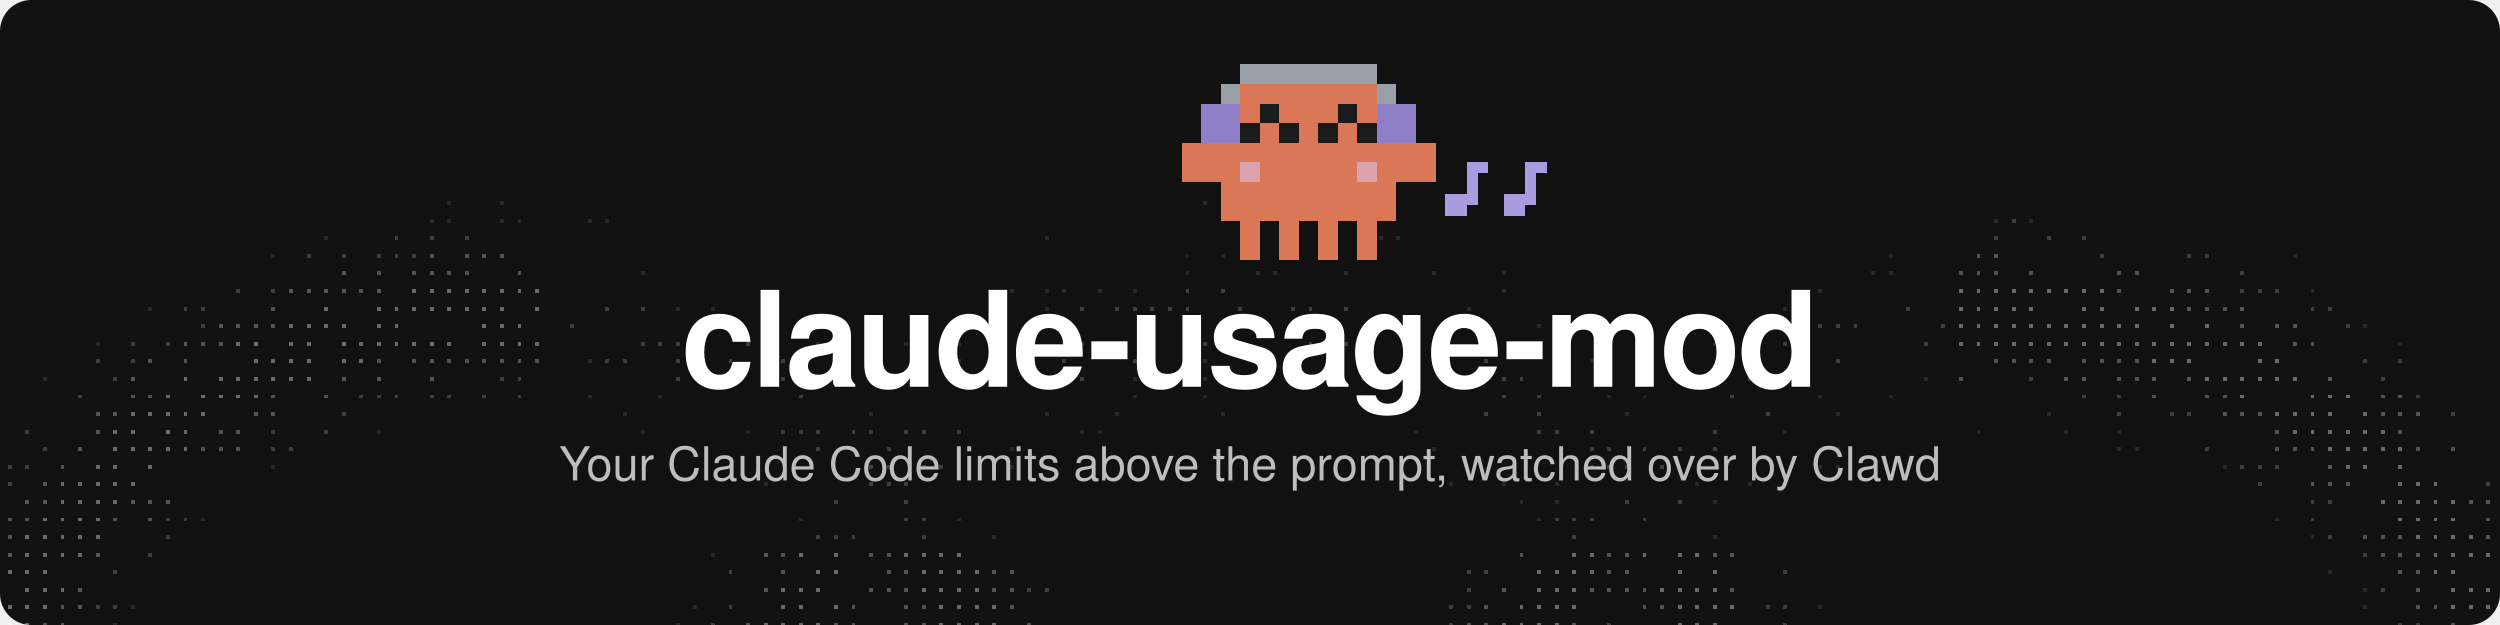
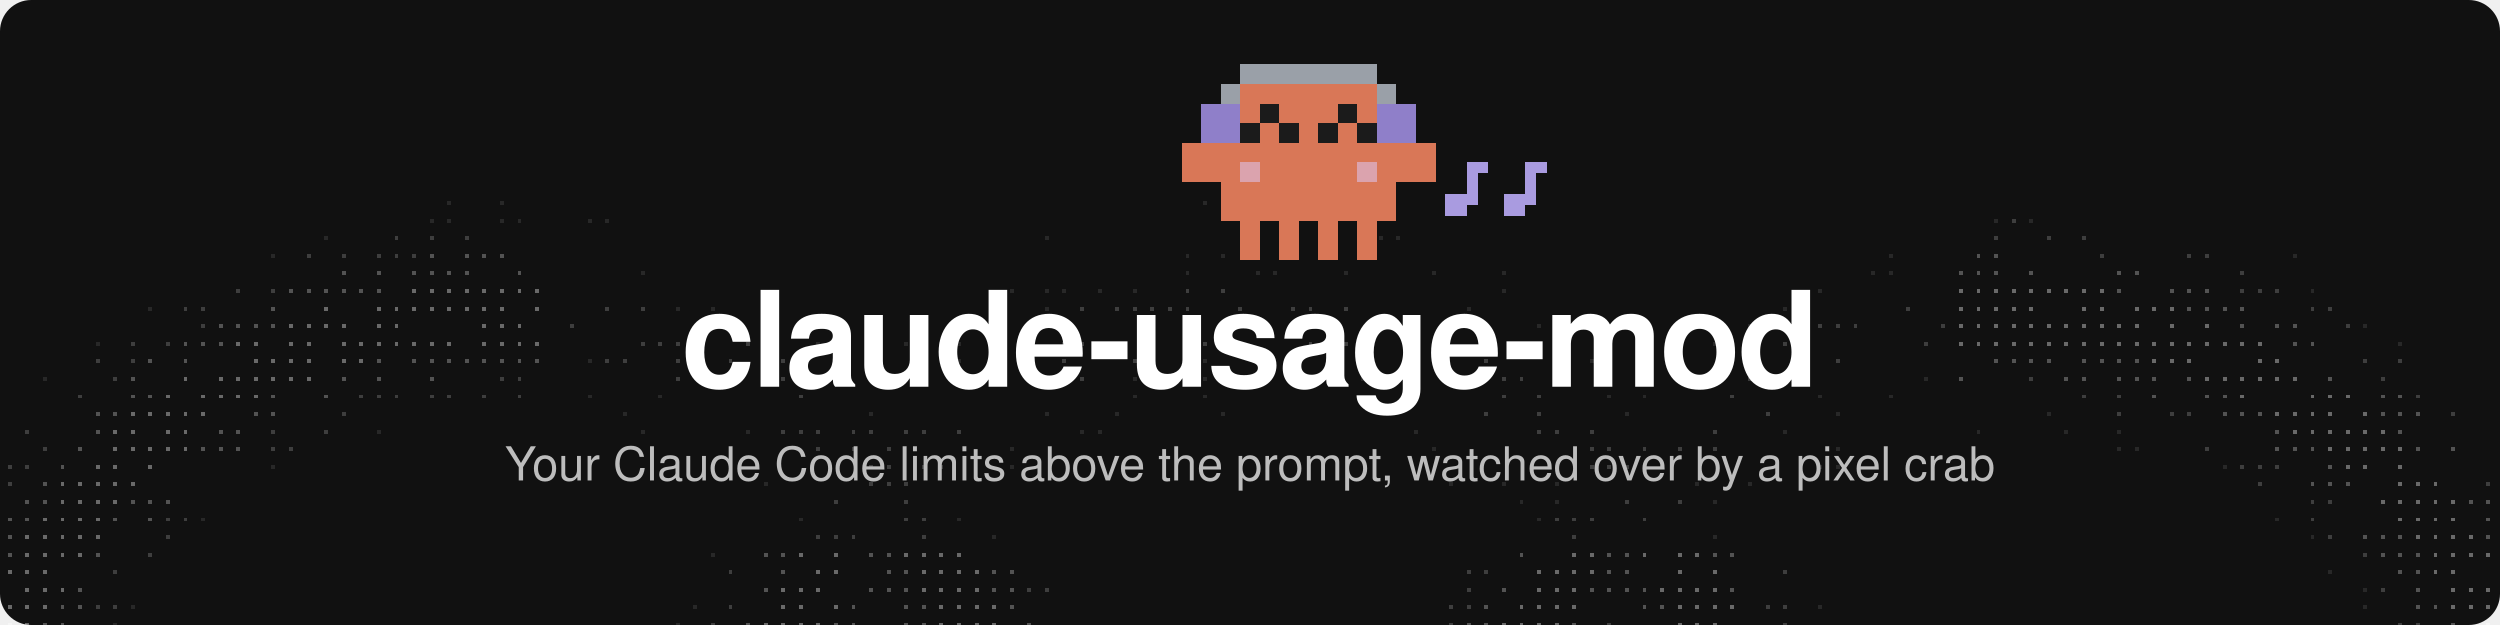
<svg xmlns="http://www.w3.org/2000/svg" width="1280" height="320" viewBox="0 0 1280 320">
  <rect width="1280" height="320" rx="16" fill="#111" />
  <g shape-rendering="crispEdges">
    <path d="M229 103h2v2h-2zM256 103h2v2h-2zM616 103h2v2h-2zM220 112h2v2h-2zM229 112h2v2h-2zM256 112h2v2h-2zM265 112h2v2h-2zM301 112h2v2h-2zM310 112h2v2h-2zM1021 112h2v2h-2zM1039 112h2v2h-2zM166 121h2v2h-2zM535 121h2v2h-2zM706 121h2v2h-2zM715 121h2v2h-2zM139 130h2v2h-2zM607 130h2v2h-2zM625 130h2v2h-2zM967 130h2v2h-2zM1174 130h2v2h-2zM328 139h2v2h-2zM607 139h2v2h-2zM643 139h2v2h-2zM652 139h2v2h-2zM688 139h2v2h-2zM733 139h2v2h-2zM769 139h2v2h-2zM958 139h2v2h-2zM967 139h2v2h-2zM517 148h2v2h-2zM535 148h2v2h-2zM544 148h2v2h-2zM562 148h2v2h-2zM580 148h2v2h-2zM769 148h2v2h-2zM931 148h2v2h-2zM1183 148h2v2h-2zM76 157h2v2h-2zM346 157h2v2h-2zM364 157h2v2h-2zM535 157h2v2h-2zM751 157h2v2h-2zM913 157h2v2h-2zM760 166h2v2h-2zM787 166h2v2h-2zM895 166h2v2h-2zM904 166h2v2h-2zM1210 166h2v2h-2zM49 175h2v2h-2zM418 175h2v2h-2zM463 175h2v2h-2zM481 175h2v2h-2zM490 175h2v2h-2zM508 175h2v2h-2zM877 175h2v2h-2zM1228 175h2v2h-2zM301 184h2v2h-2zM409 184h2v2h-2zM490 184h2v2h-2zM616 184h2v2h-2zM814 184h2v2h-2zM22 193h2v2h-2zM580 193h2v2h-2zM616 193h2v2h-2zM634 193h2v2h-2zM697 193h2v2h-2zM985 193h2v2h-2zM301 202h2v2h-2zM337 202h2v2h-2zM580 202h2v2h-2zM616 202h2v2h-2zM724 202h2v2h-2zM823 202h2v2h-2zM841 202h2v2h-2zM931 202h2v2h-2zM967 202h2v2h-2zM319 211h2v2h-2zM445 211h2v2h-2zM535 211h2v2h-2zM571 211h2v2h-2zM625 211h2v2h-2zM832 211h2v2h-2zM940 211h2v2h-2zM1048 211h2v2h-2zM193 220h2v2h-2zM328 220h2v2h-2zM382 220h2v2h-2zM553 220h2v2h-2zM562 220h2v2h-2zM724 220h2v2h-2zM913 220h2v2h-2zM1012 220h2v2h-2zM1057 220h2v2h-2zM1084 220h2v2h-2zM517 229h2v2h-2zM733 229h2v2h-2zM940 229h2v2h-2zM1084 229h2v2h-2zM1093 229h2v2h-2zM139 238h2v2h-2zM517 238h2v2h-2zM931 238h2v2h-2zM940 238h2v2h-2zM1138 238h2v2h-2zM391 247h2v2h-2zM742 247h2v2h-2zM769 247h2v2h-2zM796 247h2v2h-2zM868 247h2v2h-2zM895 247h2v2h-2zM778 256h2v2h-2zM796 256h2v2h-2zM877 256h2v2h-2zM103 265h2v2h-2zM409 265h2v2h-2zM490 265h2v2h-2zM787 265h2v2h-2zM1165 265h2v2h-2zM508 274h2v2h-2zM877 274h2v2h-2zM1183 274h2v2h-2zM364 283h2v2h-2zM1192 292h2v2h-2zM1210 301h2v2h-2zM67 310h2v2h-2zM355 310h2v2h-2zM931 310h2v2h-2zM1210 310h2v2h-2zM58 319h2v2h-2zM346 319h2v2h-2z" fill="#fff" opacity="0.10" />
    <path d="M1030 112h2v2h-2zM202 121h2v2h-2zM220 121h2v2h-2zM238 121h2v2h-2zM1021 121h2v2h-2zM1048 121h2v2h-2zM1066 121h2v2h-2zM157 130h2v2h-2zM175 130h2v2h-2zM193 130h2v2h-2zM202 130h2v2h-2zM211 130h2v2h-2zM1075 130h2v2h-2zM1120 130h2v2h-2zM1129 130h2v2h-2zM1147 139h2v2h-2zM121 148h2v2h-2zM139 148h2v2h-2zM607 148h2v2h-2zM625 148h2v2h-2zM1147 148h2v2h-2zM1156 148h2v2h-2zM1165 148h2v2h-2zM94 157h2v2h-2zM103 157h2v2h-2zM310 157h2v2h-2zM328 157h2v2h-2zM553 157h2v2h-2zM571 157h2v2h-2zM580 157h2v2h-2zM589 157h2v2h-2zM598 157h2v2h-2zM607 157h2v2h-2zM634 157h2v2h-2zM661 157h2v2h-2zM670 157h2v2h-2zM688 157h2v2h-2zM976 157h2v2h-2zM1183 157h2v2h-2zM1192 157h2v2h-2zM103 166h2v2h-2zM292 166h2v2h-2zM634 166h2v2h-2zM922 166h2v2h-2zM931 166h2v2h-2zM940 166h2v2h-2zM949 166h2v2h-2zM994 166h2v2h-2zM1201 166h2v2h-2zM67 175h2v2h-2zM85 175h2v2h-2zM328 175h2v2h-2zM337 175h2v2h-2zM346 175h2v2h-2zM382 175h2v2h-2zM526 175h2v2h-2zM544 175h2v2h-2zM553 175h2v2h-2zM571 175h2v2h-2zM616 175h2v2h-2zM634 175h2v2h-2zM670 175h2v2h-2zM688 175h2v2h-2zM913 175h2v2h-2zM985 175h2v2h-2zM49 184h2v2h-2zM67 184h2v2h-2zM310 184h2v2h-2zM319 184h2v2h-2zM346 184h2v2h-2zM355 184h2v2h-2zM373 184h2v2h-2zM400 184h2v2h-2zM544 184h2v2h-2zM580 184h2v2h-2zM760 184h2v2h-2zM922 184h2v2h-2zM940 184h2v2h-2zM1210 184h2v2h-2zM1228 184h2v2h-2zM58 193h2v2h-2zM256 193h2v2h-2zM265 193h2v2h-2zM346 193h2v2h-2zM400 193h2v2h-2zM526 193h2v2h-2zM544 193h2v2h-2zM553 193h2v2h-2zM769 193h2v2h-2zM778 193h2v2h-2zM895 193h2v2h-2zM1039 193h2v2h-2zM1219 193h2v2h-2zM40 202h2v2h-2zM184 202h2v2h-2zM193 202h2v2h-2zM202 202h2v2h-2zM220 202h2v2h-2zM229 202h2v2h-2zM247 202h2v2h-2zM265 202h2v2h-2zM409 202h2v2h-2zM769 202h2v2h-2zM787 202h2v2h-2zM886 202h2v2h-2zM1066 202h2v2h-2zM1084 202h2v2h-2zM1237 202h2v2h-2zM175 211h2v2h-2zM760 211h2v2h-2zM787 211h2v2h-2zM904 211h2v2h-2zM1084 211h2v2h-2zM1111 211h2v2h-2zM1120 211h2v2h-2zM1255 211h2v2h-2zM13 220h2v2h-2zM139 220h2v2h-2zM166 220h2v2h-2zM400 220h2v2h-2zM409 220h2v2h-2zM418 220h2v2h-2zM436 220h2v2h-2zM445 220h2v2h-2zM463 220h2v2h-2zM472 220h2v2h-2zM490 220h2v2h-2zM787 220h2v2h-2zM796 220h2v2h-2zM814 220h2v2h-2zM877 220h2v2h-2zM22 229h2v2h-2zM139 229h2v2h-2zM148 229h2v2h-2zM418 229h2v2h-2zM436 229h2v2h-2zM454 229h2v2h-2zM814 229h2v2h-2zM823 229h2v2h-2zM841 229h2v2h-2zM859 229h2v2h-2zM877 229h2v2h-2zM1129 229h2v2h-2zM4 238h2v2h-2zM13 238h2v2h-2zM445 238h2v2h-2zM454 238h2v2h-2zM472 238h2v2h-2zM481 238h2v2h-2zM814 238h2v2h-2zM823 238h2v2h-2zM832 238h2v2h-2zM850 238h2v2h-2zM1147 238h2v2h-2zM1156 238h2v2h-2zM1165 238h2v2h-2zM4 247h2v2h-2zM445 247h2v2h-2zM454 247h2v2h-2zM463 247h2v2h-2zM1156 247h2v2h-2zM1273 247h2v2h-2zM427 256h2v2h-2zM463 256h2v2h-2zM832 256h2v2h-2zM859 256h2v2h-2zM1183 256h2v2h-2zM1192 256h2v2h-2zM85 265h2v2h-2zM94 265h2v2h-2zM463 265h2v2h-2zM472 265h2v2h-2zM796 265h2v2h-2zM805 265h2v2h-2zM814 265h2v2h-2zM841 265h2v2h-2zM1183 265h2v2h-2zM85 274h2v2h-2zM418 274h2v2h-2zM427 274h2v2h-2zM436 274h2v2h-2zM472 274h2v2h-2zM805 274h2v2h-2zM1192 274h2v2h-2zM76 283h2v2h-2zM1210 283h2v2h-2zM58 292h2v2h-2zM373 292h2v2h-2zM751 292h2v2h-2zM760 292h2v2h-2zM913 292h2v2h-2zM526 301h2v2h-2zM535 301h2v2h-2zM751 301h2v2h-2zM1219 301h2v2h-2zM49 310h2v2h-2zM58 310h2v2h-2zM373 310h2v2h-2zM742 310h2v2h-2zM751 310h2v2h-2zM904 310h2v2h-2zM913 310h2v2h-2zM364 319h2v2h-2zM742 319h2v2h-2zM823 319h2v2h-2zM913 319h2v2h-2zM1228 319h2v2h-2zM1237 319h2v2h-2z" fill="#fff" opacity="0.19" />
    <path d="M220 130h2v2h-2zM238 130h2v2h-2zM247 130h2v2h-2zM256 130h2v2h-2zM1012 130h2v2h-2zM1021 130h2v2h-2zM175 139h2v2h-2zM193 139h2v2h-2zM211 139h2v2h-2zM220 139h2v2h-2zM229 139h2v2h-2zM238 139h2v2h-2zM265 139h2v2h-2zM1003 139h2v2h-2zM1012 139h2v2h-2zM1021 139h2v2h-2zM1039 139h2v2h-2zM1084 139h2v2h-2zM1093 139h2v2h-2zM148 148h2v2h-2zM157 148h2v2h-2zM166 148h2v2h-2zM175 148h2v2h-2zM184 148h2v2h-2zM193 148h2v2h-2zM1084 148h2v2h-2zM1111 148h2v2h-2zM1120 148h2v2h-2zM1129 148h2v2h-2zM139 157h2v2h-2zM1120 157h2v2h-2zM1129 157h2v2h-2zM1138 157h2v2h-2zM1147 157h2v2h-2zM112 166h2v2h-2zM121 166h2v2h-2zM130 166h2v2h-2zM139 166h2v2h-2zM1147 166h2v2h-2zM1165 166h2v2h-2zM1174 166h2v2h-2zM94 175h2v2h-2zM103 175h2v2h-2zM112 175h2v2h-2zM1174 175h2v2h-2zM1183 175h2v2h-2zM76 184h2v2h-2zM94 184h2v2h-2zM193 184h2v2h-2zM211 184h2v2h-2zM220 184h2v2h-2zM229 184h2v2h-2zM238 184h2v2h-2zM247 184h2v2h-2zM256 184h2v2h-2zM265 184h2v2h-2zM274 184h2v2h-2zM1021 184h2v2h-2zM1030 184h2v2h-2zM1039 184h2v2h-2zM1048 184h2v2h-2zM1066 184h2v2h-2zM1075 184h2v2h-2zM1084 184h2v2h-2zM1093 184h2v2h-2zM67 193h2v2h-2zM175 193h2v2h-2zM193 193h2v2h-2zM220 193h2v2h-2zM1003 193h2v2h-2zM1057 193h2v2h-2zM1066 193h2v2h-2zM1084 193h2v2h-2zM1093 193h2v2h-2zM1102 193h2v2h-2zM1120 193h2v2h-2zM1192 193h2v2h-2zM67 202h2v2h-2zM76 202h2v2h-2zM139 202h2v2h-2zM166 202h2v2h-2zM1102 202h2v2h-2zM1129 202h2v2h-2zM1138 202h2v2h-2zM1219 202h2v2h-2zM1228 202h2v2h-2zM49 211h2v2h-2zM58 211h2v2h-2zM130 211h2v2h-2zM139 211h2v2h-2zM1138 211h2v2h-2zM1147 211h2v2h-2zM1156 211h2v2h-2zM1219 211h2v2h-2zM1228 211h2v2h-2zM1237 211h2v2h-2zM49 220h2v2h-2zM112 220h2v2h-2zM121 220h2v2h-2zM1165 220h2v2h-2zM1228 220h2v2h-2zM40 229h2v2h-2zM103 229h2v2h-2zM112 229h2v2h-2zM121 229h2v2h-2zM1165 229h2v2h-2zM1174 229h2v2h-2zM1183 229h2v2h-2zM1237 229h2v2h-2zM1255 229h2v2h-2zM31 238h2v2h-2zM1192 238h2v2h-2zM22 247h2v2h-2zM1183 247h2v2h-2zM1192 247h2v2h-2zM1201 247h2v2h-2zM13 256h2v2h-2zM22 256h2v2h-2zM67 256h2v2h-2zM76 256h2v2h-2zM85 256h2v2h-2zM1264 256h2v2h-2zM1273 256h2v2h-2zM4 265h2v2h-2zM13 265h2v2h-2zM58 265h2v2h-2zM76 265h2v2h-2zM1273 265h2v2h-2zM4 274h2v2h-2zM1210 274h2v2h-2zM1219 274h2v2h-2zM1228 274h2v2h-2zM1273 274h2v2h-2zM4 283h2v2h-2zM49 283h2v2h-2zM391 283h2v2h-2zM400 283h2v2h-2zM445 283h2v2h-2zM454 283h2v2h-2zM778 283h2v2h-2zM823 283h2v2h-2zM832 283h2v2h-2zM877 283h2v2h-2zM886 283h2v2h-2zM1219 283h2v2h-2zM1228 283h2v2h-2zM1237 283h2v2h-2zM400 292h2v2h-2zM454 292h2v2h-2zM463 292h2v2h-2zM508 292h2v2h-2zM517 292h2v2h-2zM823 292h2v2h-2zM832 292h2v2h-2zM1228 292h2v2h-2zM1237 292h2v2h-2zM40 301h2v2h-2zM391 301h2v2h-2zM445 301h2v2h-2zM454 301h2v2h-2zM463 301h2v2h-2zM508 301h2v2h-2zM517 301h2v2h-2zM769 301h2v2h-2zM814 301h2v2h-2zM823 301h2v2h-2zM832 301h2v2h-2zM841 301h2v2h-2zM886 301h2v2h-2zM1237 301h2v2h-2zM31 310h2v2h-2zM40 310h2v2h-2zM436 310h2v2h-2zM463 310h2v2h-2zM472 310h2v2h-2zM517 310h2v2h-2zM760 310h2v2h-2zM841 310h2v2h-2zM850 310h2v2h-2zM1237 310h2v2h-2zM1246 310h2v2h-2zM22 319h2v2h-2zM31 319h2v2h-2zM382 319h2v2h-2zM427 319h2v2h-2zM436 319h2v2h-2zM463 319h2v2h-2zM472 319h2v2h-2zM526 319h2v2h-2zM751 319h2v2h-2zM760 319h2v2h-2zM805 319h2v2h-2zM1255 319h2v2h-2z" fill="#fff" opacity="0.28" />
    <path d="M211 148h2v2h-2zM220 148h2v2h-2zM229 148h2v2h-2zM238 148h2v2h-2zM247 148h2v2h-2zM256 148h2v2h-2zM265 148h2v2h-2zM274 148h2v2h-2zM1003 148h2v2h-2zM1012 148h2v2h-2zM1021 148h2v2h-2zM1030 148h2v2h-2zM1039 148h2v2h-2zM1048 148h2v2h-2zM1057 148h2v2h-2zM1066 148h2v2h-2zM1075 148h2v2h-2zM166 157h2v2h-2zM193 157h2v2h-2zM202 157h2v2h-2zM211 157h2v2h-2zM220 157h2v2h-2zM229 157h2v2h-2zM238 157h2v2h-2zM247 157h2v2h-2zM256 157h2v2h-2zM274 157h2v2h-2zM1003 157h2v2h-2zM1012 157h2v2h-2zM1021 157h2v2h-2zM1030 157h2v2h-2zM1039 157h2v2h-2zM1066 157h2v2h-2zM1075 157h2v2h-2zM1093 157h2v2h-2zM1102 157h2v2h-2zM1111 157h2v2h-2zM148 166h2v2h-2zM157 166h2v2h-2zM166 166h2v2h-2zM175 166h2v2h-2zM193 166h2v2h-2zM202 166h2v2h-2zM247 166h2v2h-2zM256 166h2v2h-2zM265 166h2v2h-2zM1003 166h2v2h-2zM1012 166h2v2h-2zM1021 166h2v2h-2zM1030 166h2v2h-2zM1039 166h2v2h-2zM1048 166h2v2h-2zM1057 166h2v2h-2zM1066 166h2v2h-2zM1075 166h2v2h-2zM1084 166h2v2h-2zM1093 166h2v2h-2zM1111 166h2v2h-2zM1129 166h2v2h-2zM121 175h2v2h-2zM130 175h2v2h-2zM148 175h2v2h-2zM157 175h2v2h-2zM175 175h2v2h-2zM184 175h2v2h-2zM193 175h2v2h-2zM202 175h2v2h-2zM211 175h2v2h-2zM220 175h2v2h-2zM229 175h2v2h-2zM247 175h2v2h-2zM256 175h2v2h-2zM265 175h2v2h-2zM274 175h2v2h-2zM1003 175h2v2h-2zM1012 175h2v2h-2zM1021 175h2v2h-2zM1030 175h2v2h-2zM1039 175h2v2h-2zM1048 175h2v2h-2zM1057 175h2v2h-2zM1066 175h2v2h-2zM1075 175h2v2h-2zM1084 175h2v2h-2zM1093 175h2v2h-2zM1102 175h2v2h-2zM1111 175h2v2h-2zM1120 175h2v2h-2zM1129 175h2v2h-2zM1138 175h2v2h-2zM1147 175h2v2h-2zM1156 175h2v2h-2zM130 184h2v2h-2zM139 184h2v2h-2zM148 184h2v2h-2zM157 184h2v2h-2zM175 184h2v2h-2zM184 184h2v2h-2zM1102 184h2v2h-2zM1111 184h2v2h-2zM1120 184h2v2h-2zM1156 184h2v2h-2zM1165 184h2v2h-2zM94 193h2v2h-2zM112 193h2v2h-2zM121 193h2v2h-2zM130 193h2v2h-2zM139 193h2v2h-2zM148 193h2v2h-2zM157 193h2v2h-2zM1129 193h2v2h-2zM1138 193h2v2h-2zM1147 193h2v2h-2zM1156 193h2v2h-2zM1165 193h2v2h-2zM1174 193h2v2h-2zM85 202h2v2h-2zM103 202h2v2h-2zM112 202h2v2h-2zM121 202h2v2h-2zM130 202h2v2h-2zM1147 202h2v2h-2zM1183 202h2v2h-2zM1192 202h2v2h-2zM1201 202h2v2h-2zM67 211h2v2h-2zM76 211h2v2h-2zM85 211h2v2h-2zM94 211h2v2h-2zM103 211h2v2h-2zM1165 211h2v2h-2zM1174 211h2v2h-2zM1183 211h2v2h-2zM1192 211h2v2h-2zM1210 211h2v2h-2zM58 220h2v2h-2zM67 220h2v2h-2zM85 220h2v2h-2zM94 220h2v2h-2zM1174 220h2v2h-2zM1183 220h2v2h-2zM1192 220h2v2h-2zM1201 220h2v2h-2zM1210 220h2v2h-2zM1219 220h2v2h-2zM58 229h2v2h-2zM67 229h2v2h-2zM76 229h2v2h-2zM85 229h2v2h-2zM94 229h2v2h-2zM1192 229h2v2h-2zM1201 229h2v2h-2zM1210 229h2v2h-2zM1219 229h2v2h-2zM1228 229h2v2h-2zM49 238h2v2h-2zM58 238h2v2h-2zM76 238h2v2h-2zM1201 238h2v2h-2zM1210 238h2v2h-2zM1228 238h2v2h-2zM31 247h2v2h-2zM40 247h2v2h-2zM49 247h2v2h-2zM58 247h2v2h-2zM67 247h2v2h-2zM1228 247h2v2h-2zM1237 247h2v2h-2zM1246 247h2v2h-2zM31 256h2v2h-2zM40 256h2v2h-2zM49 256h2v2h-2zM58 256h2v2h-2zM1219 256h2v2h-2zM1228 256h2v2h-2zM1237 256h2v2h-2zM1246 256h2v2h-2zM1255 256h2v2h-2zM22 265h2v2h-2zM31 265h2v2h-2zM40 265h2v2h-2zM49 265h2v2h-2zM1228 265h2v2h-2zM1237 265h2v2h-2zM1246 265h2v2h-2zM1255 265h2v2h-2zM13 274h2v2h-2zM22 274h2v2h-2zM31 274h2v2h-2zM40 274h2v2h-2zM49 274h2v2h-2zM1237 274h2v2h-2zM1246 274h2v2h-2zM1255 274h2v2h-2zM1264 274h2v2h-2zM13 283h2v2h-2zM22 283h2v2h-2zM31 283h2v2h-2zM40 283h2v2h-2zM409 283h2v2h-2zM427 283h2v2h-2zM463 283h2v2h-2zM472 283h2v2h-2zM481 283h2v2h-2zM490 283h2v2h-2zM805 283h2v2h-2zM814 283h2v2h-2zM841 283h2v2h-2zM859 283h2v2h-2zM868 283h2v2h-2zM1246 283h2v2h-2zM1255 283h2v2h-2zM1264 283h2v2h-2zM1273 283h2v2h-2zM4 292h2v2h-2zM13 292h2v2h-2zM22 292h2v2h-2zM418 292h2v2h-2zM427 292h2v2h-2zM472 292h2v2h-2zM481 292h2v2h-2zM490 292h2v2h-2zM499 292h2v2h-2zM787 292h2v2h-2zM796 292h2v2h-2zM805 292h2v2h-2zM814 292h2v2h-2zM859 292h2v2h-2zM877 292h2v2h-2zM1246 292h2v2h-2zM1255 292h2v2h-2zM13 301h2v2h-2zM22 301h2v2h-2zM31 301h2v2h-2zM400 301h2v2h-2zM409 301h2v2h-2zM418 301h2v2h-2zM472 301h2v2h-2zM481 301h2v2h-2zM490 301h2v2h-2zM499 301h2v2h-2zM787 301h2v2h-2zM796 301h2v2h-2zM805 301h2v2h-2zM850 301h2v2h-2zM859 301h2v2h-2zM868 301h2v2h-2zM877 301h2v2h-2zM1255 301h2v2h-2zM1264 301h2v2h-2zM1273 301h2v2h-2zM4 310h2v2h-2zM13 310h2v2h-2zM22 310h2v2h-2zM400 310h2v2h-2zM409 310h2v2h-2zM427 310h2v2h-2zM481 310h2v2h-2zM490 310h2v2h-2zM499 310h2v2h-2zM508 310h2v2h-2zM778 310h2v2h-2zM787 310h2v2h-2zM796 310h2v2h-2zM805 310h2v2h-2zM859 310h2v2h-2zM868 310h2v2h-2zM877 310h2v2h-2zM886 310h2v2h-2zM1255 310h2v2h-2zM1264 310h2v2h-2zM1273 310h2v2h-2zM4 319h2v2h-2zM13 319h2v2h-2zM391 319h2v2h-2zM400 319h2v2h-2zM409 319h2v2h-2zM418 319h2v2h-2zM481 319h2v2h-2zM490 319h2v2h-2zM499 319h2v2h-2zM508 319h2v2h-2zM769 319h2v2h-2zM778 319h2v2h-2zM787 319h2v2h-2zM796 319h2v2h-2zM859 319h2v2h-2zM868 319h2v2h-2zM877 319h2v2h-2zM1273 319h2v2h-2z" fill="#fff" opacity="0.37" />
  </g>
  <g transform="translate(565 18) scale(5)" shape-rendering="crispEdges">
    <g transform="translate(8 5)">
      <path d="M6 14h2v2h-2zM10 14h2v2h-2zM14 14h2v2h-2zM18 14h2v2h-2zM6 16h2v2h-2zM10 16h2v2h-2zM14 16h2v2h-2z" fill="#D97757" />
      <g>
        <path d="M18 16h2v2h-2z" fill="#D97757" />
        <animate attributeName="opacity" values="1;0" keyTimes="0;0.5" calcMode="discrete" dur="1.4s" repeatCount="indefinite" />
      </g>
      <path d="M4 0h2v2h-2zM6 0h2v2h-2zM8 0h2v2h-2zM10 0h2v2h-2zM12 0h2v2h-2zM14 0h2v2h-2zM16 0h2v2h-2zM18 0h2v2h-2zM20 0h2v2h-2zM4 2h2v2h-2zM6 2h2v2h-2zM8 2h2v2h-2zM10 2h2v2h-2zM12 2h2v2h-2zM14 2h2v2h-2zM16 2h2v2h-2zM18 2h2v2h-2zM20 2h2v2h-2zM4 4h2v2h-2zM6 4h2v2h-2zM8 4h2v2h-2zM10 4h2v2h-2zM12 4h2v2h-2zM14 4h2v2h-2zM16 4h2v2h-2zM18 4h2v2h-2zM20 4h2v2h-2zM4 6h2v2h-2zM6 6h2v2h-2zM8 6h2v2h-2zM10 6h2v2h-2zM12 6h2v2h-2zM14 6h2v2h-2zM16 6h2v2h-2zM18 6h2v2h-2zM20 6h2v2h-2zM4 8h2v2h-2zM6 8h2v2h-2zM8 8h2v2h-2zM10 8h2v2h-2zM12 8h2v2h-2zM14 8h2v2h-2zM16 8h2v2h-2zM18 8h2v2h-2zM20 8h2v2h-2zM4 10h2v2h-2zM6 10h2v2h-2zM8 10h2v2h-2zM10 10h2v2h-2zM12 10h2v2h-2zM14 10h2v2h-2zM16 10h2v2h-2zM18 10h2v2h-2zM20 10h2v2h-2zM4 12h2v2h-2zM6 12h2v2h-2zM8 12h2v2h-2zM10 12h2v2h-2zM12 12h2v2h-2zM14 12h2v2h-2zM16 12h2v2h-2zM18 12h2v2h-2zM20 12h2v2h-2z" fill="#D97757" />
      <path d="M6 -2h2v2h-2zM8 -2h2v2h-2zM10 -2h2v2h-2zM12 -2h2v2h-2zM14 -2h2v2h-2zM16 -2h2v2h-2zM18 -2h2v2h-2zM4 0h2v2h-2zM20 0h2v2h-2z" fill="#9aa0a8" />
      <path d="M2 2h2v2h-2zM4 2h2v2h-2zM20 2h2v2h-2zM22 2h2v2h-2zM2 4h2v2h-2zM4 4h2v2h-2zM20 4h2v2h-2zM22 4h2v2h-2z" fill="#8f7fc9" />
      <path d="M8 2h2v2h-2zM16 2h2v2h-2zM6 4h2v2h-2zM10 4h2v2h-2zM14 4h2v2h-2zM18 4h2v2h-2z" fill="#1b1b1b" />
      <path d="M6 8h2v2h-2zM18 8h2v2h-2z" fill="#dba3ae" />
      <path d="M0 6h2v2h-2zM2 6h2v2h-2zM22 6h2v2h-2zM24 6h2v2h-2zM0 8h2v2h-2zM2 8h2v2h-2zM22 8h2v2h-2zM24 8h2v2h-2z" fill="#D97757" />
      <g transform="translate(27 8)">
        <path d="M2.2 0h1.1v1.1h-1.1zM3.3 0h1.1v1.1h-1.1zM2.2 1.1h1.1v1.1h-1.1zM2.2 2.2h1.1v1.1h-1.1zM0 3.3h1.1v1.1h-1.1zM1.1 3.3h1.1v1.1h-1.1zM2.2 3.3h1.1v1.1h-1.1zM0 4.4h1.1v1.1h-1.1zM1.1 4.4h1.1v1.1h-1.1z" fill="#a99be0" />
        <animateTransform attributeName="transform" type="translate" values="27 8;27 5;27 2;27 -1" keyTimes="0;0.25;0.5;0.75" calcMode="discrete" dur="3.2s" begin="-0s" repeatCount="indefinite" />
        <animate attributeName="opacity" values="1;1;1;0" keyTimes="0;0.25;0.5;0.75" calcMode="discrete" dur="3.2s" begin="-0s" repeatCount="indefinite" />
      </g>
      <g transform="translate(33 8)">
        <path d="M2.2 0h1.1v1.1h-1.1zM3.3 0h1.1v1.1h-1.1zM2.2 1.1h1.1v1.1h-1.1zM2.2 2.2h1.1v1.1h-1.1zM0 3.3h1.1v1.1h-1.1zM1.1 3.3h1.1v1.1h-1.1zM2.2 3.3h1.1v1.1h-1.1zM0 4.4h1.1v1.1h-1.1zM1.1 4.4h1.1v1.1h-1.1z" fill="#a99be0" />
        <animateTransform attributeName="transform" type="translate" values="33 8;33 5;33 2;33 -1" keyTimes="0;0.25;0.5;0.75" calcMode="discrete" dur="3.2s" begin="-1.6s" repeatCount="indefinite" />
        <animate attributeName="opacity" values="1;1;1;0" keyTimes="0;0.25;0.5;0.75" calcMode="discrete" dur="3.2s" begin="-1.6s" repeatCount="indefinite" />
      </g>
    </g>
  </g>
  <text x="640" y="198" text-anchor="middle" fill="#fff" style="font: 700 68px -apple-system, 'Segoe UI', Helvetica, Arial, sans-serif; letter-spacing: -1.5px">claude-usage-mod</text>
-   <text x="640" y="246" text-anchor="middle" fill="#bdbdbd" style="font: 400 24px -apple-system, 'Segoe UI', Helvetica, Arial, sans-serif">Your Claude Code limits above the prompt, watched over by Clawd</text>
+   <text x="640" y="246" text-anchor="middle" fill="#bdbdbd" style="font: 400 24px -apple-system, 'Segoe UI', Helvetica, Arial, sans-serif">Your Claude Code limits above the prompt, watched over by a pixel crab</text>
</svg>
